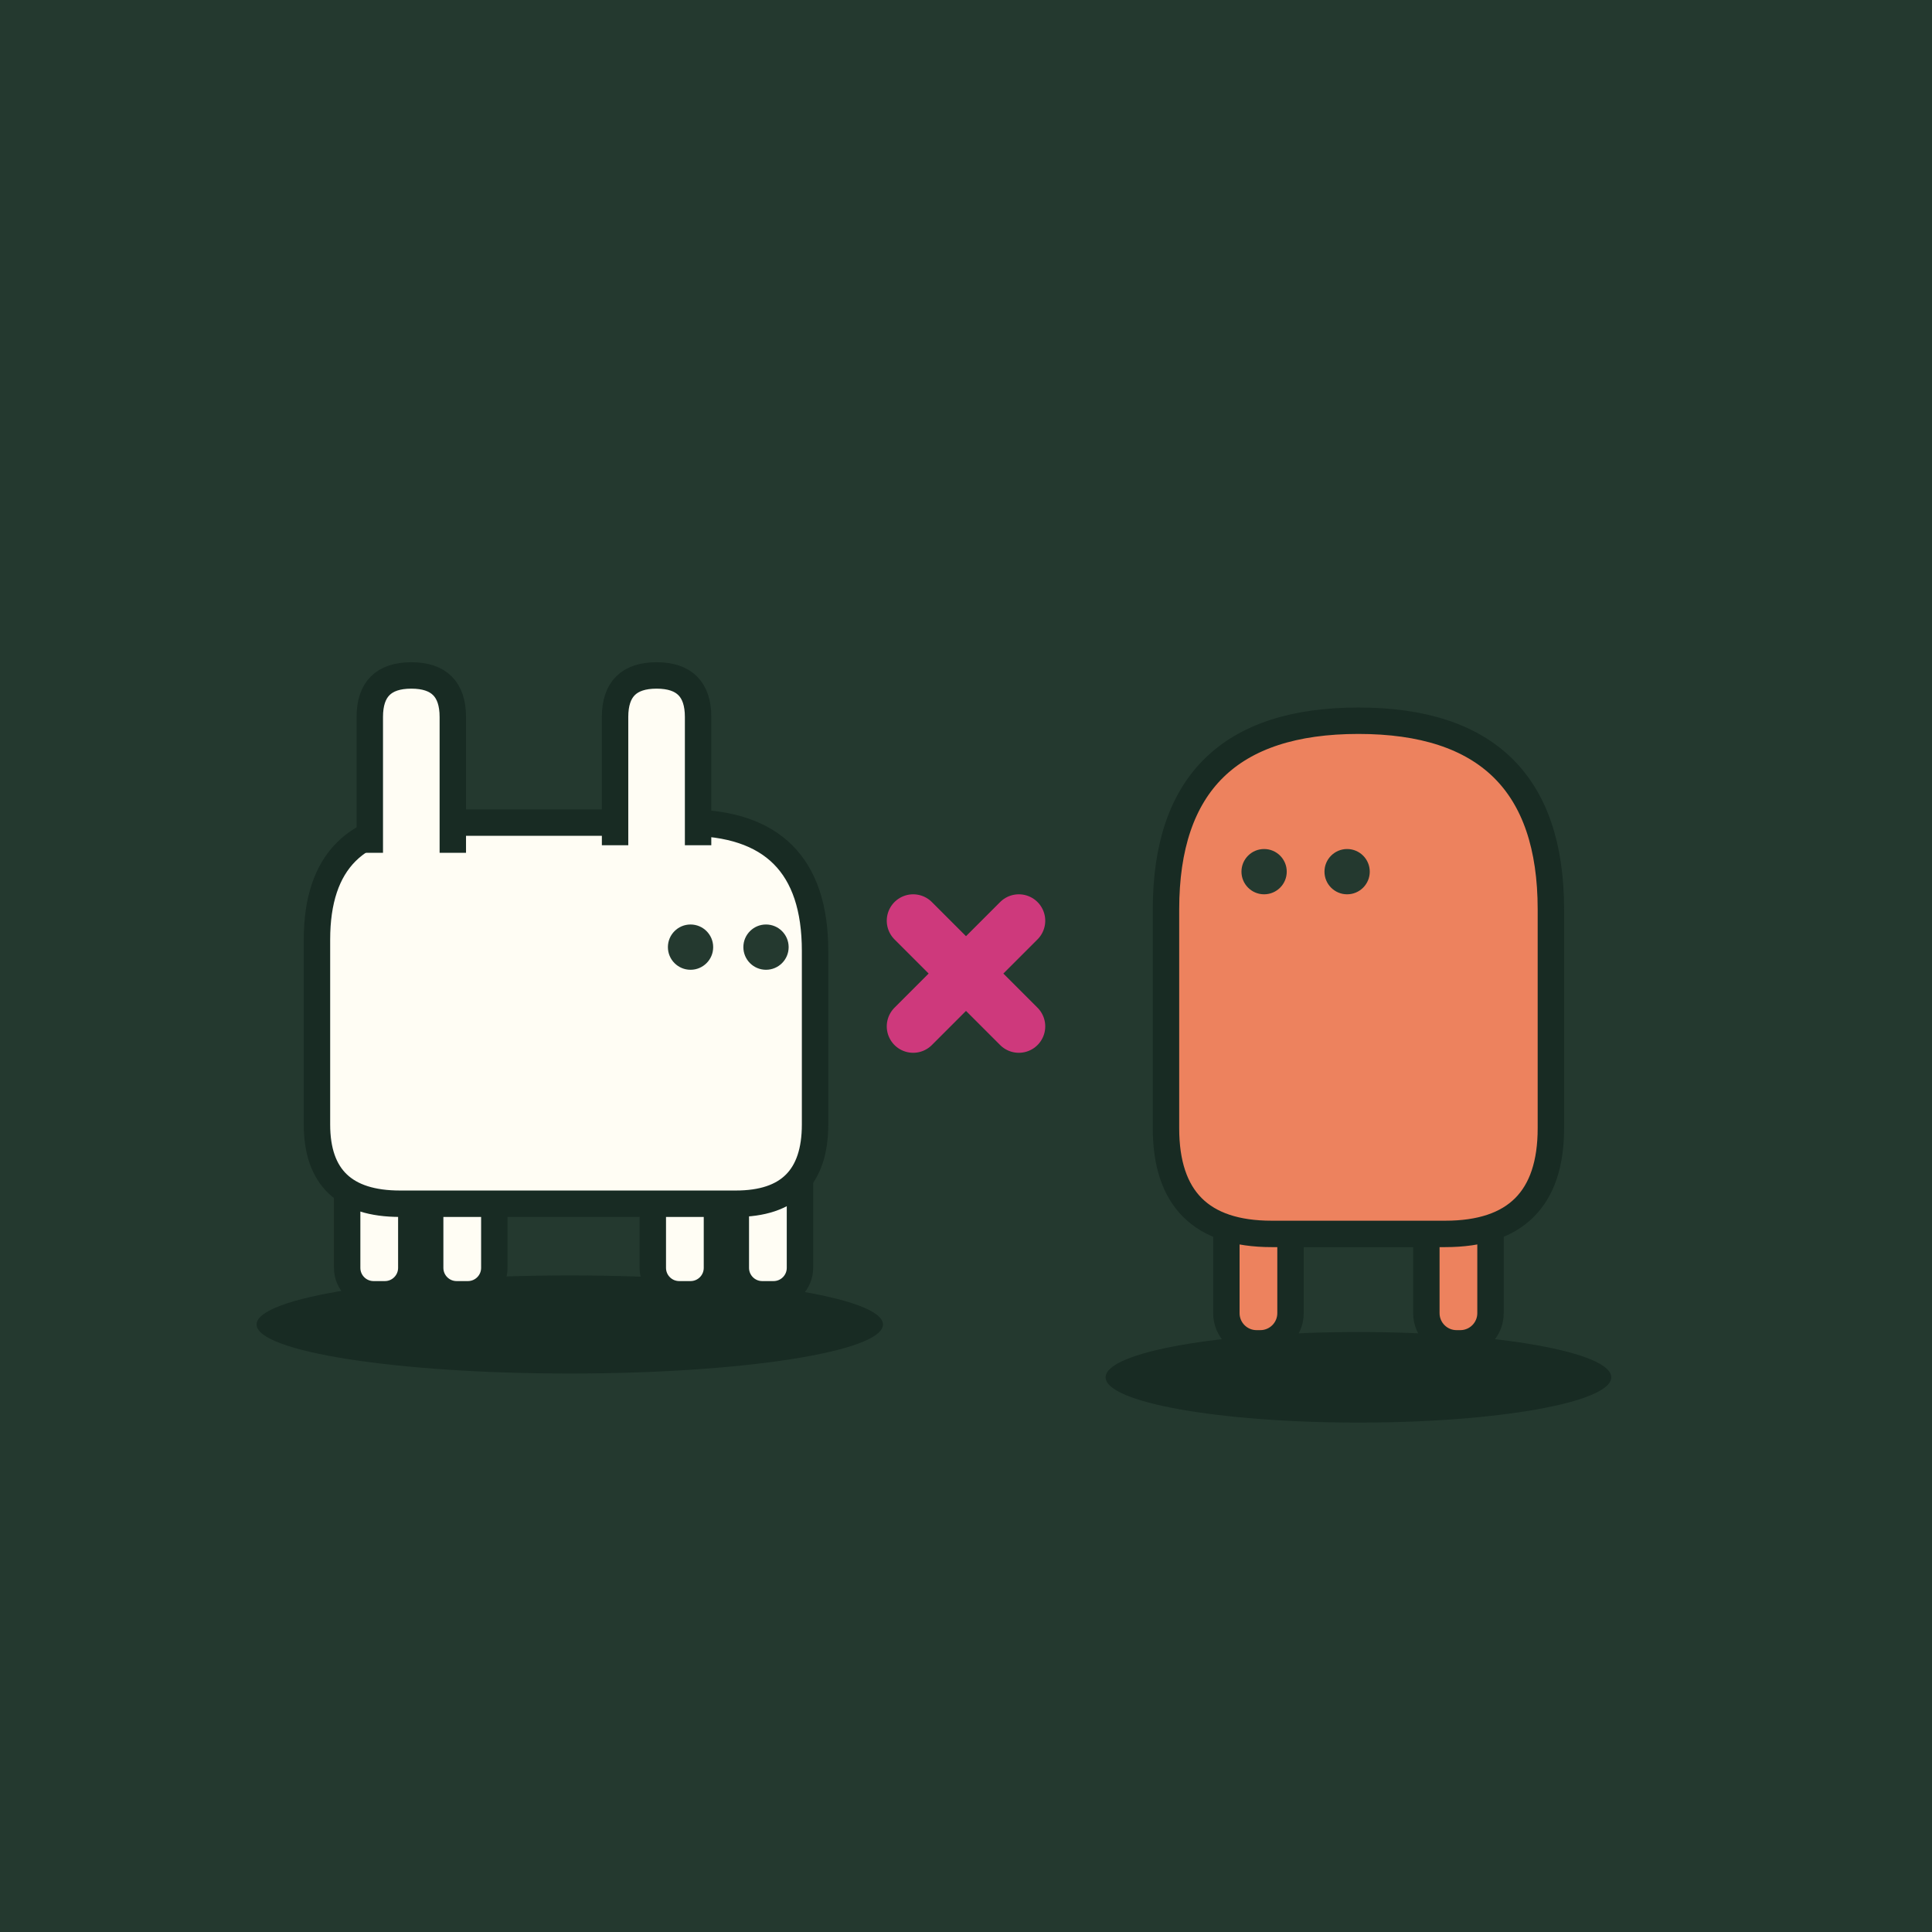
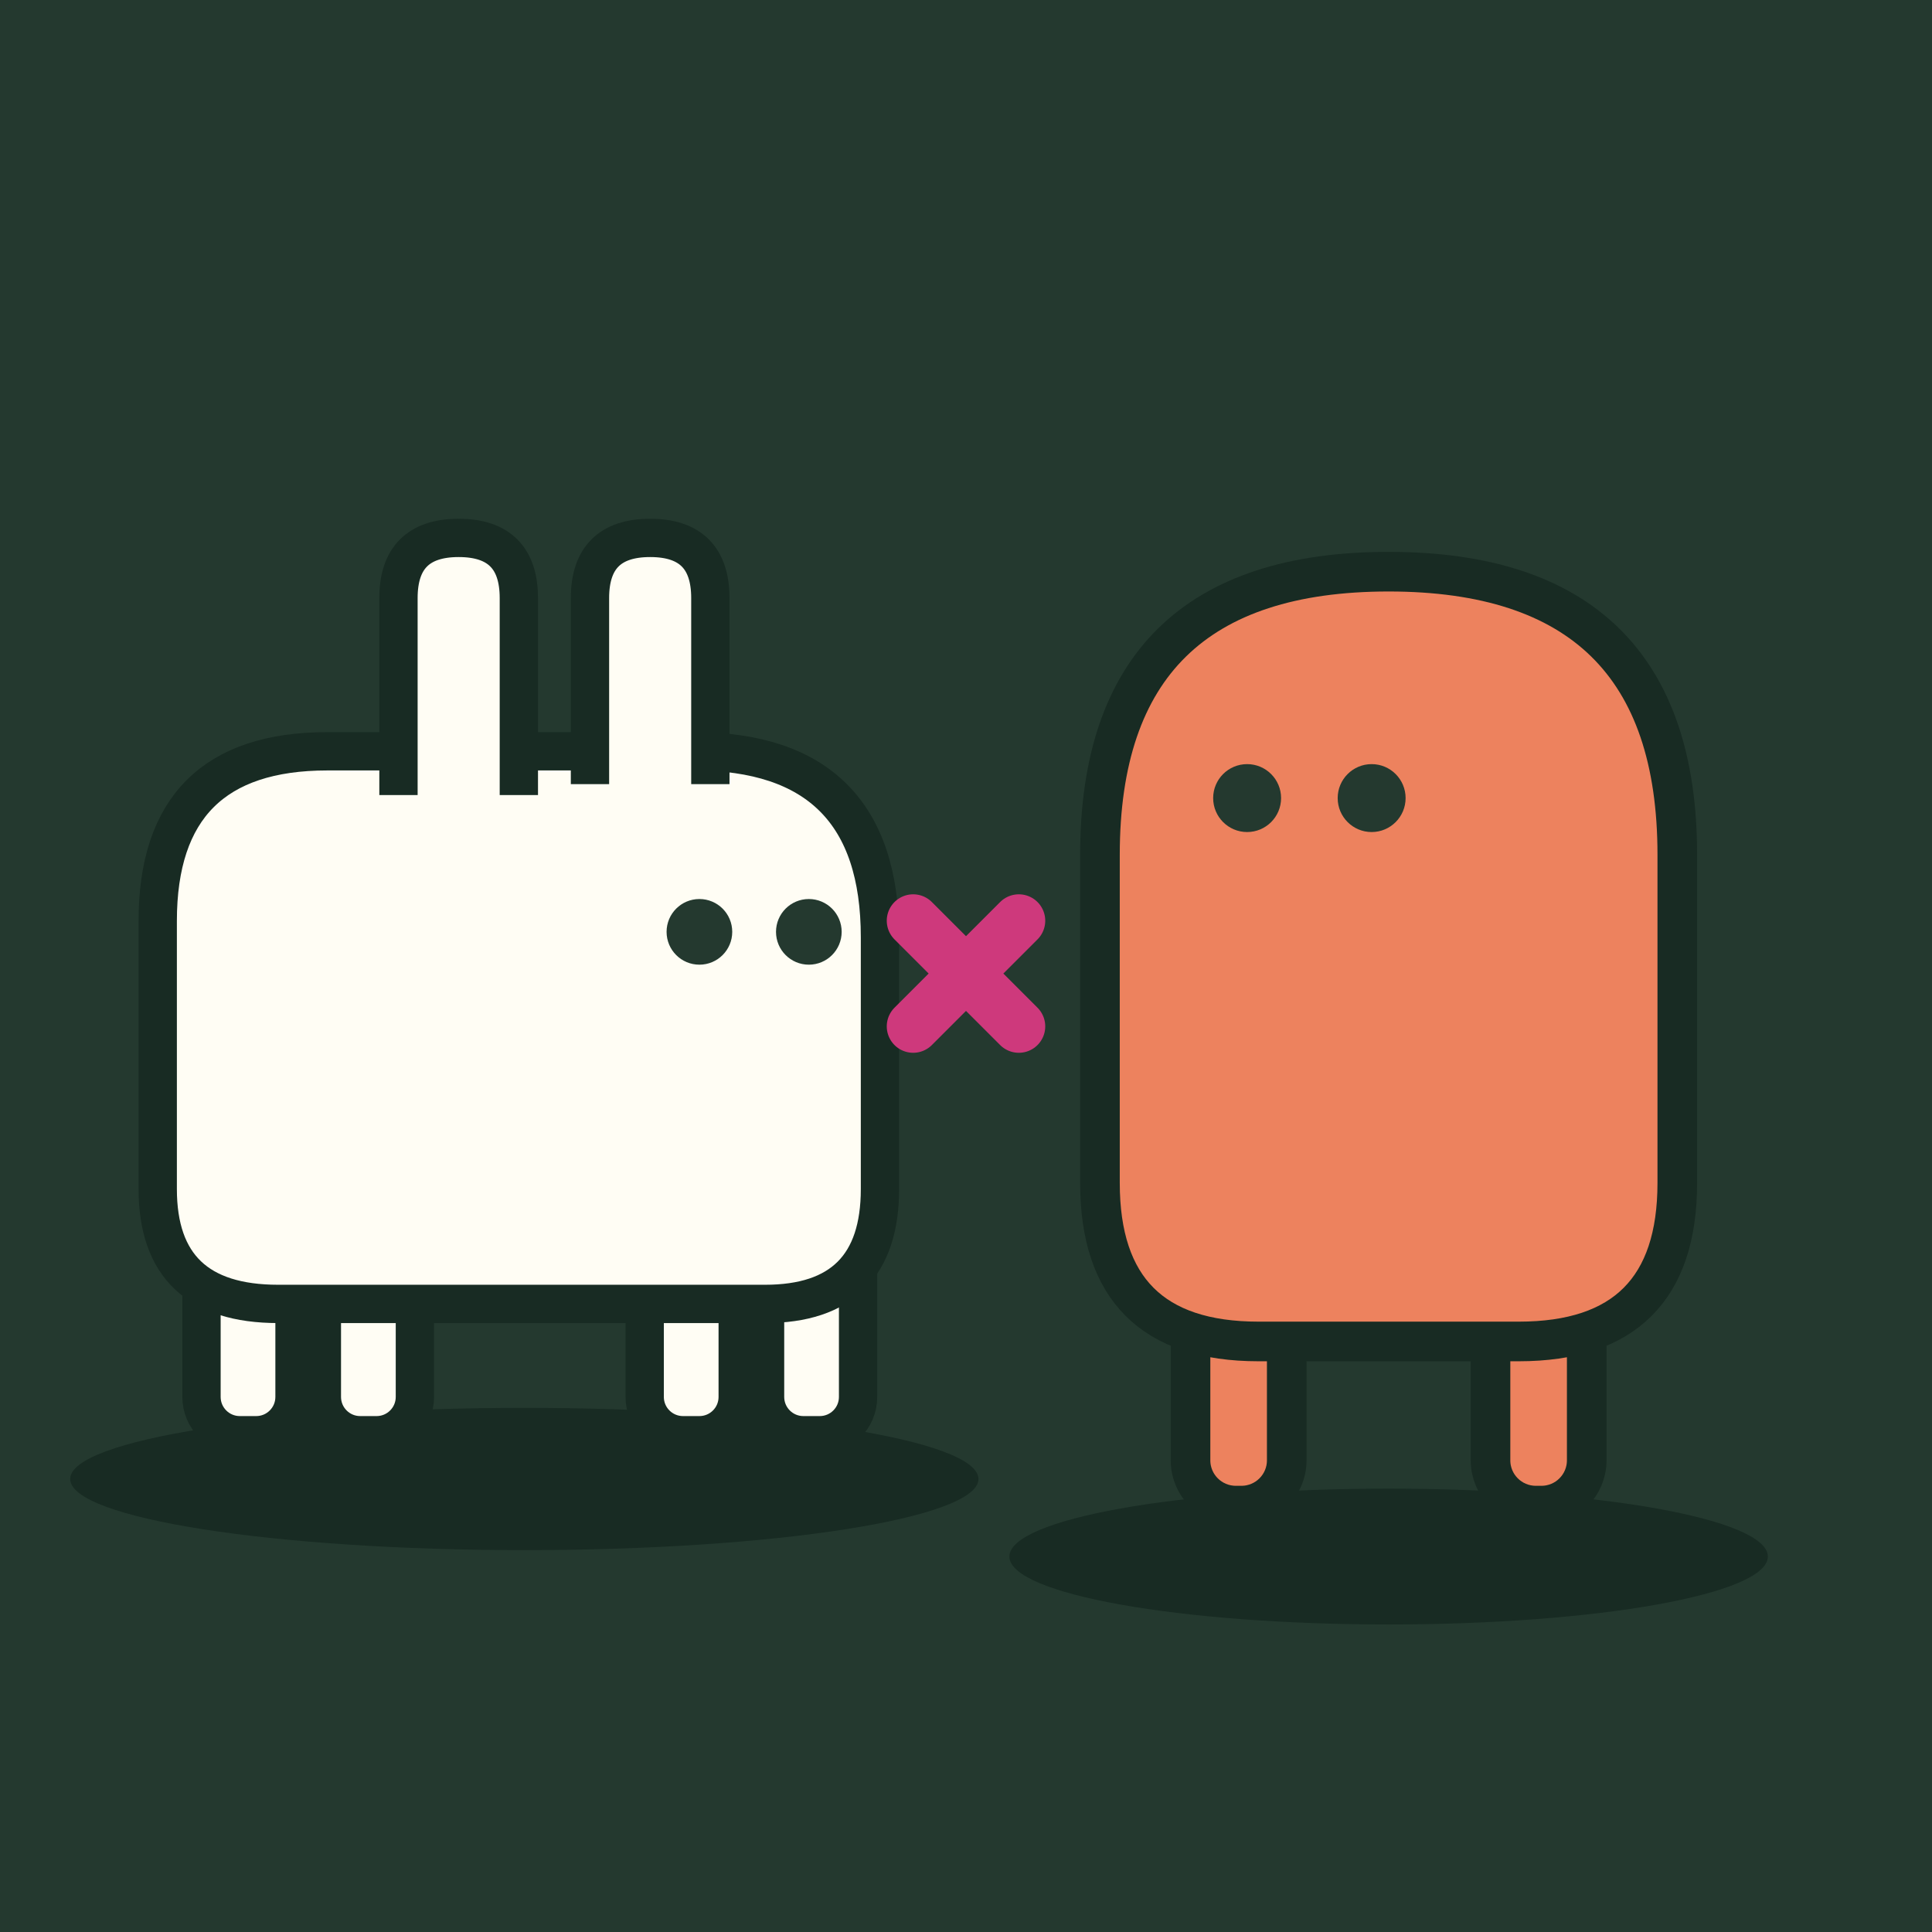
- <svg xmlns="http://www.w3.org/2000/svg" viewBox="0 0 512 512" role="img" aria-label="Baba kertaa Keke">
+ <svg xmlns="http://www.w3.org/2000/svg" viewBox="0 0 512 512" role="img" aria-label="Baba kertaa Keke, suuremmat hahmot">
  <rect width="512" height="512" fill="#24392f" />
-   <ellipse cx="151" cy="351" rx="83" ry="13" fill="#182b23" />
-   <ellipse cx="360" cy="365" rx="67" ry="12" fill="#182b23" />
-   <g fill="#fffdf4" stroke="#182b23" stroke-width="7" stroke-linejoin="round">
-     <rect x="92" y="300" width="17" height="43" rx="7" />
-     <rect x="114" y="300" width="17" height="43" rx="7" />
-     <rect x="173" y="300" width="17" height="43" rx="7" />
-     <rect x="195" y="300" width="17" height="43" rx="7" />
-     <path d="M84 249Q84 218 115 218H182Q216 218 216 252V298Q216 319 195 319H106Q84 319 84 298Z" />
-     <path d="M98 226V190Q98 179 109 179Q120 179 120 190V226" />
-     <path d="M163 224V190Q163 179 174 179Q185 179 185 190V224" />
-   </g>
-   <g fill="#24392f">
-     <circle cx="183" cy="251" r="6" />
-     <circle cx="203" cy="251" r="6" />
+   <g transform="translate(-80 -117) scale(1.45)">
+     <ellipse cx="151" cy="351" rx="83" ry="13" fill="#182b23" />
+     <g fill="#fffdf4" stroke="#182b23" stroke-width="7" stroke-linejoin="round">
+       <rect x="92" y="300" width="17" height="43" rx="7" />
+       <rect x="114" y="300" width="17" height="43" rx="7" />
+       <rect x="173" y="300" width="17" height="43" rx="7" />
+       <rect x="195" y="300" width="17" height="43" rx="7" />
+       <path d="M84 249Q84 218 115 218H182Q216 218 216 252V298Q216 319 195 319H106Q84 319 84 298Z" />
+       <path d="M128 226V190Q128 179 139 179Q150 179 150 190V226" />
+       <path d="M163 224V190Q163 179 174 179Q185 179 185 190V224" />
+     </g>
+     <g fill="#24392f">
+       <circle cx="183" cy="251" r="6" />
+       <circle cx="203" cy="251" r="6" />
+     </g>
  </g>
  <path d="M242 244L270 272M270 244L242 272" stroke="#ce397c" stroke-width="14" stroke-linecap="round" />
-   <g fill="#ed825e" stroke="#182b23" stroke-width="7" stroke-linejoin="round">
-     <rect x="325" y="311" width="17" height="45" rx="8" />
-     <rect x="378" y="311" width="17" height="45" rx="8" />
-     <path d="M309 241Q309 191 360 191Q411 191 411 241V299Q411 327 383 327H337Q309 327 309 299Z" />
-   </g>
-   <g fill="#24392f">
-     <circle cx="335" cy="231" r="6" />
-     <circle cx="357" cy="231" r="6" />
+   <g transform="translate(-172 -135) scale(1.5)">
+     <ellipse cx="360" cy="365" rx="67" ry="12" fill="#182b23" />
+     <g fill="#ed825e" stroke="#182b23" stroke-width="7" stroke-linejoin="round">
+       <rect x="325" y="311" width="17" height="45" rx="8" />
+       <rect x="378" y="311" width="17" height="45" rx="8" />
+       <path d="M309 241Q309 191 360 191Q411 191 411 241V299Q411 327 383 327H337Q309 327 309 299Z" />
+     </g>
+     <g fill="#24392f">
+       <circle cx="335" cy="231" r="6" />
+       <circle cx="357" cy="231" r="6" />
+     </g>
  </g>
</svg>
